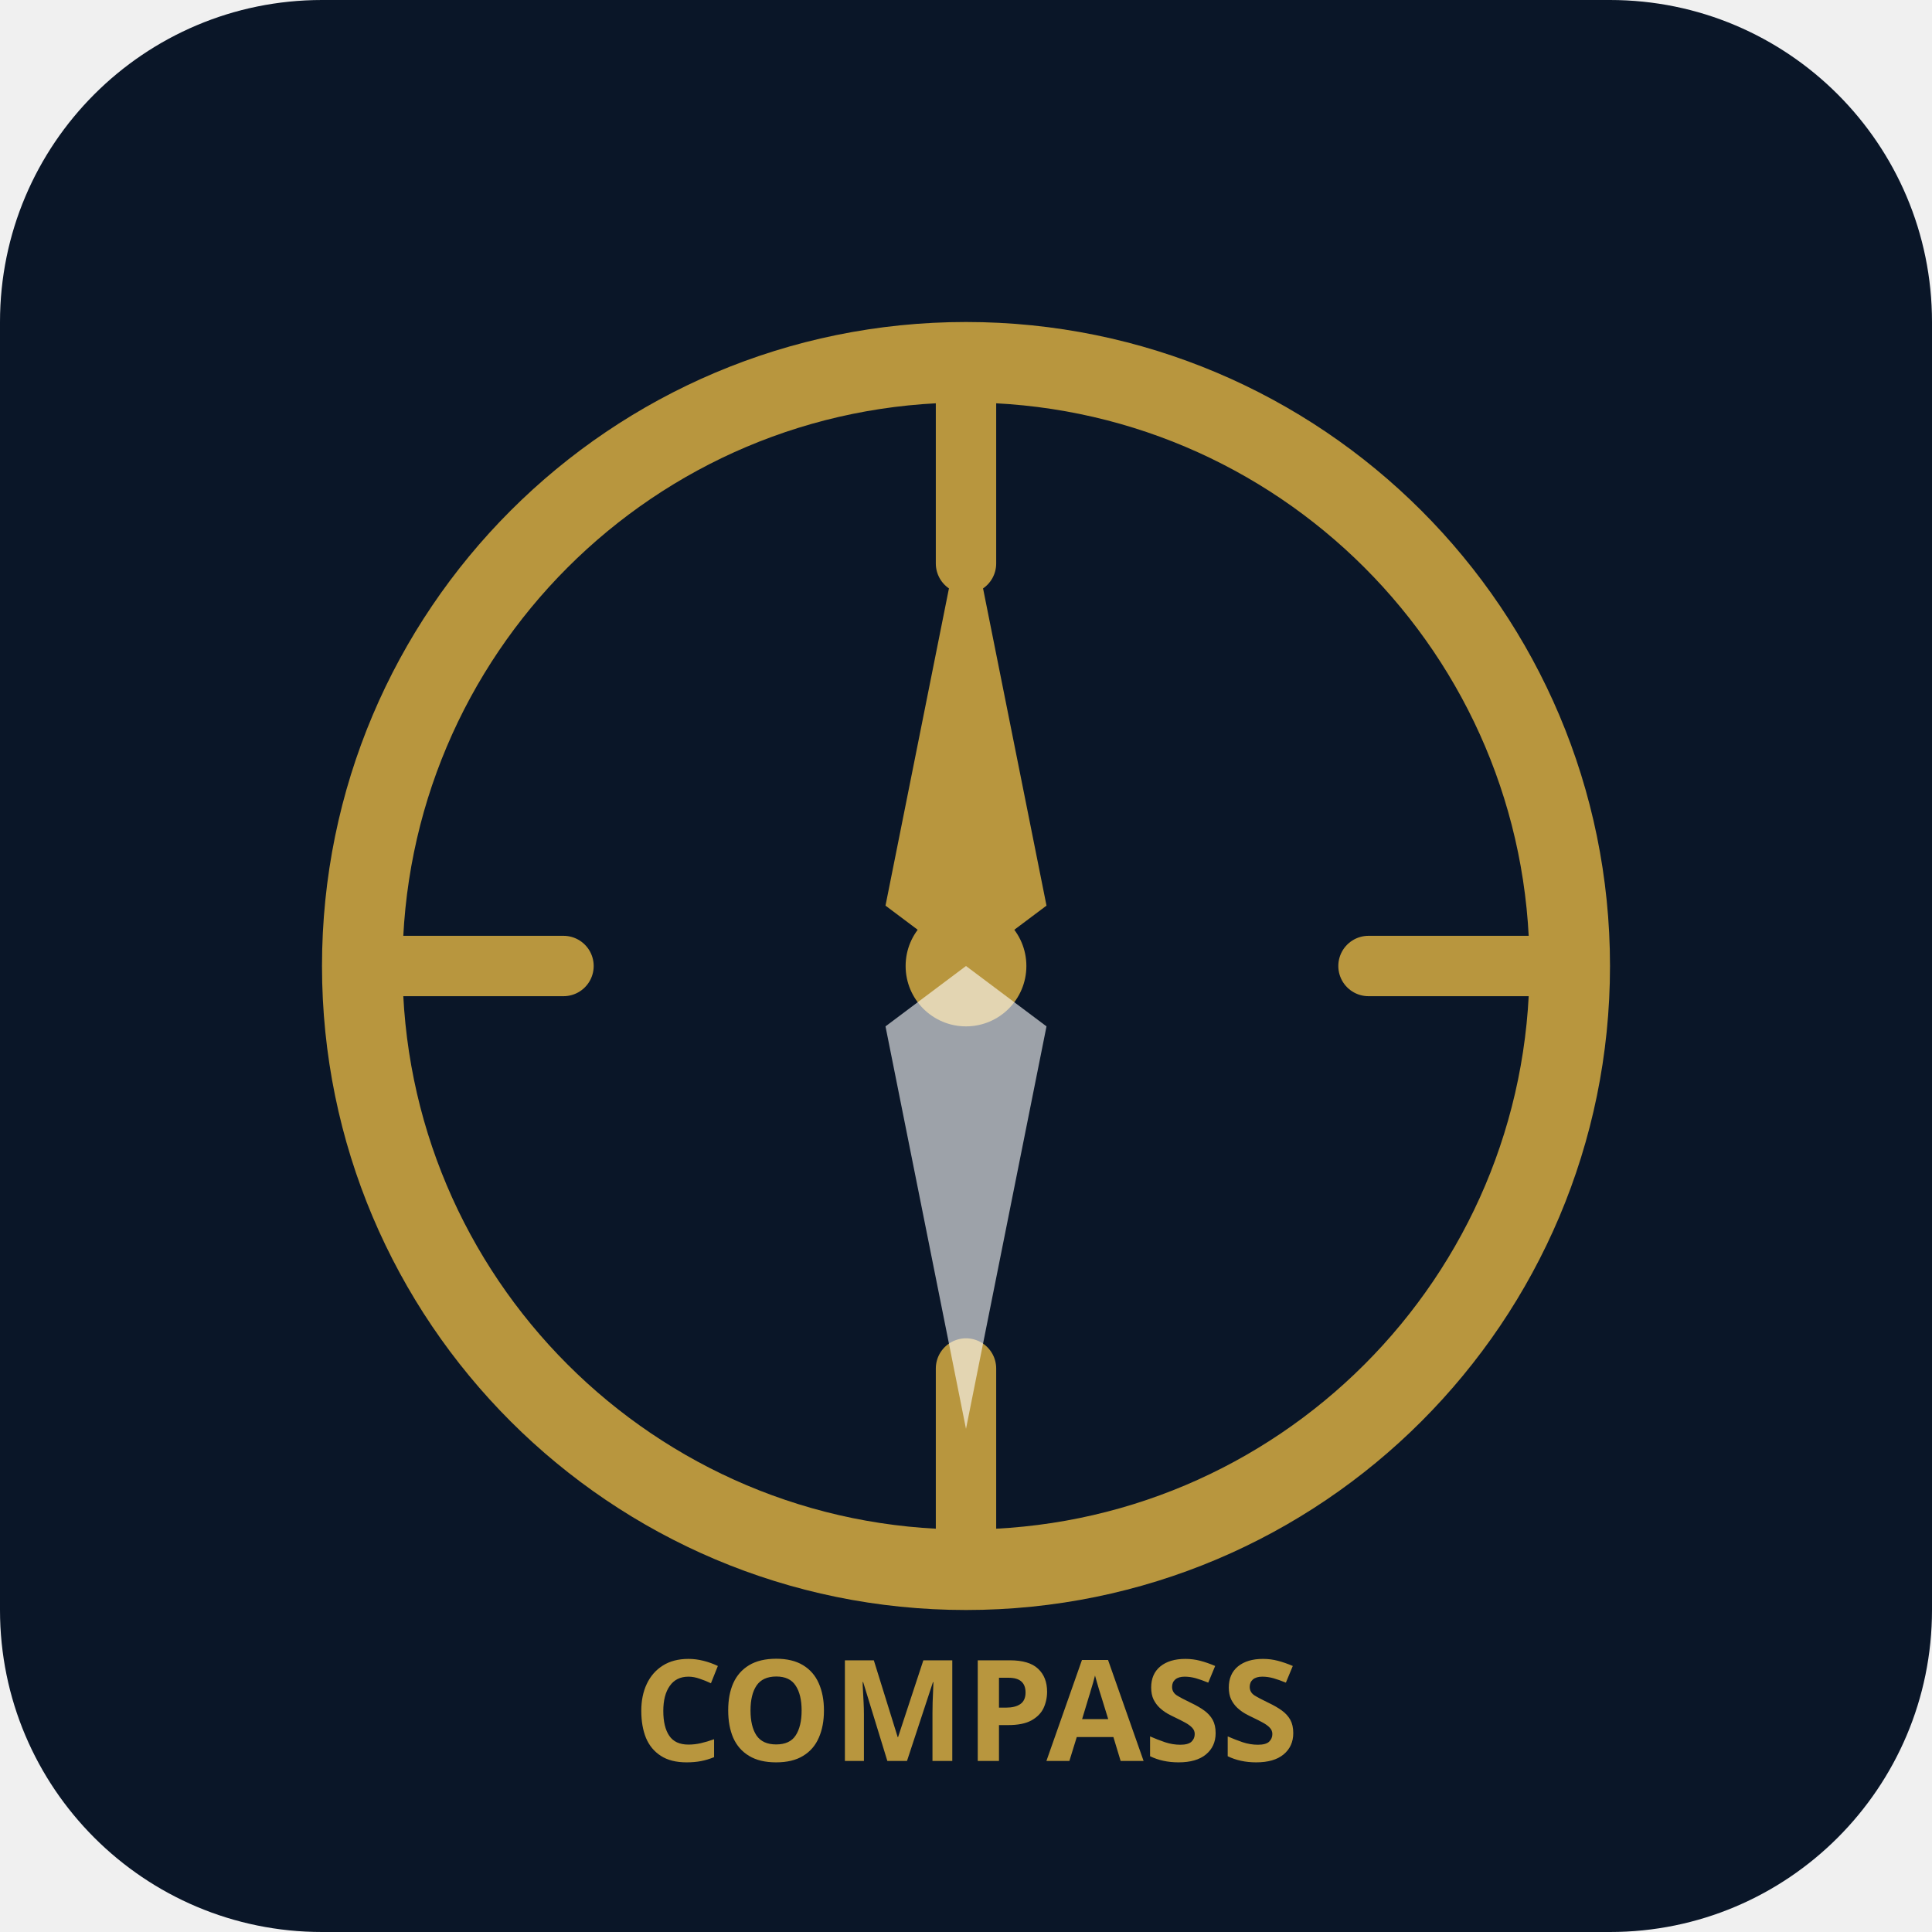
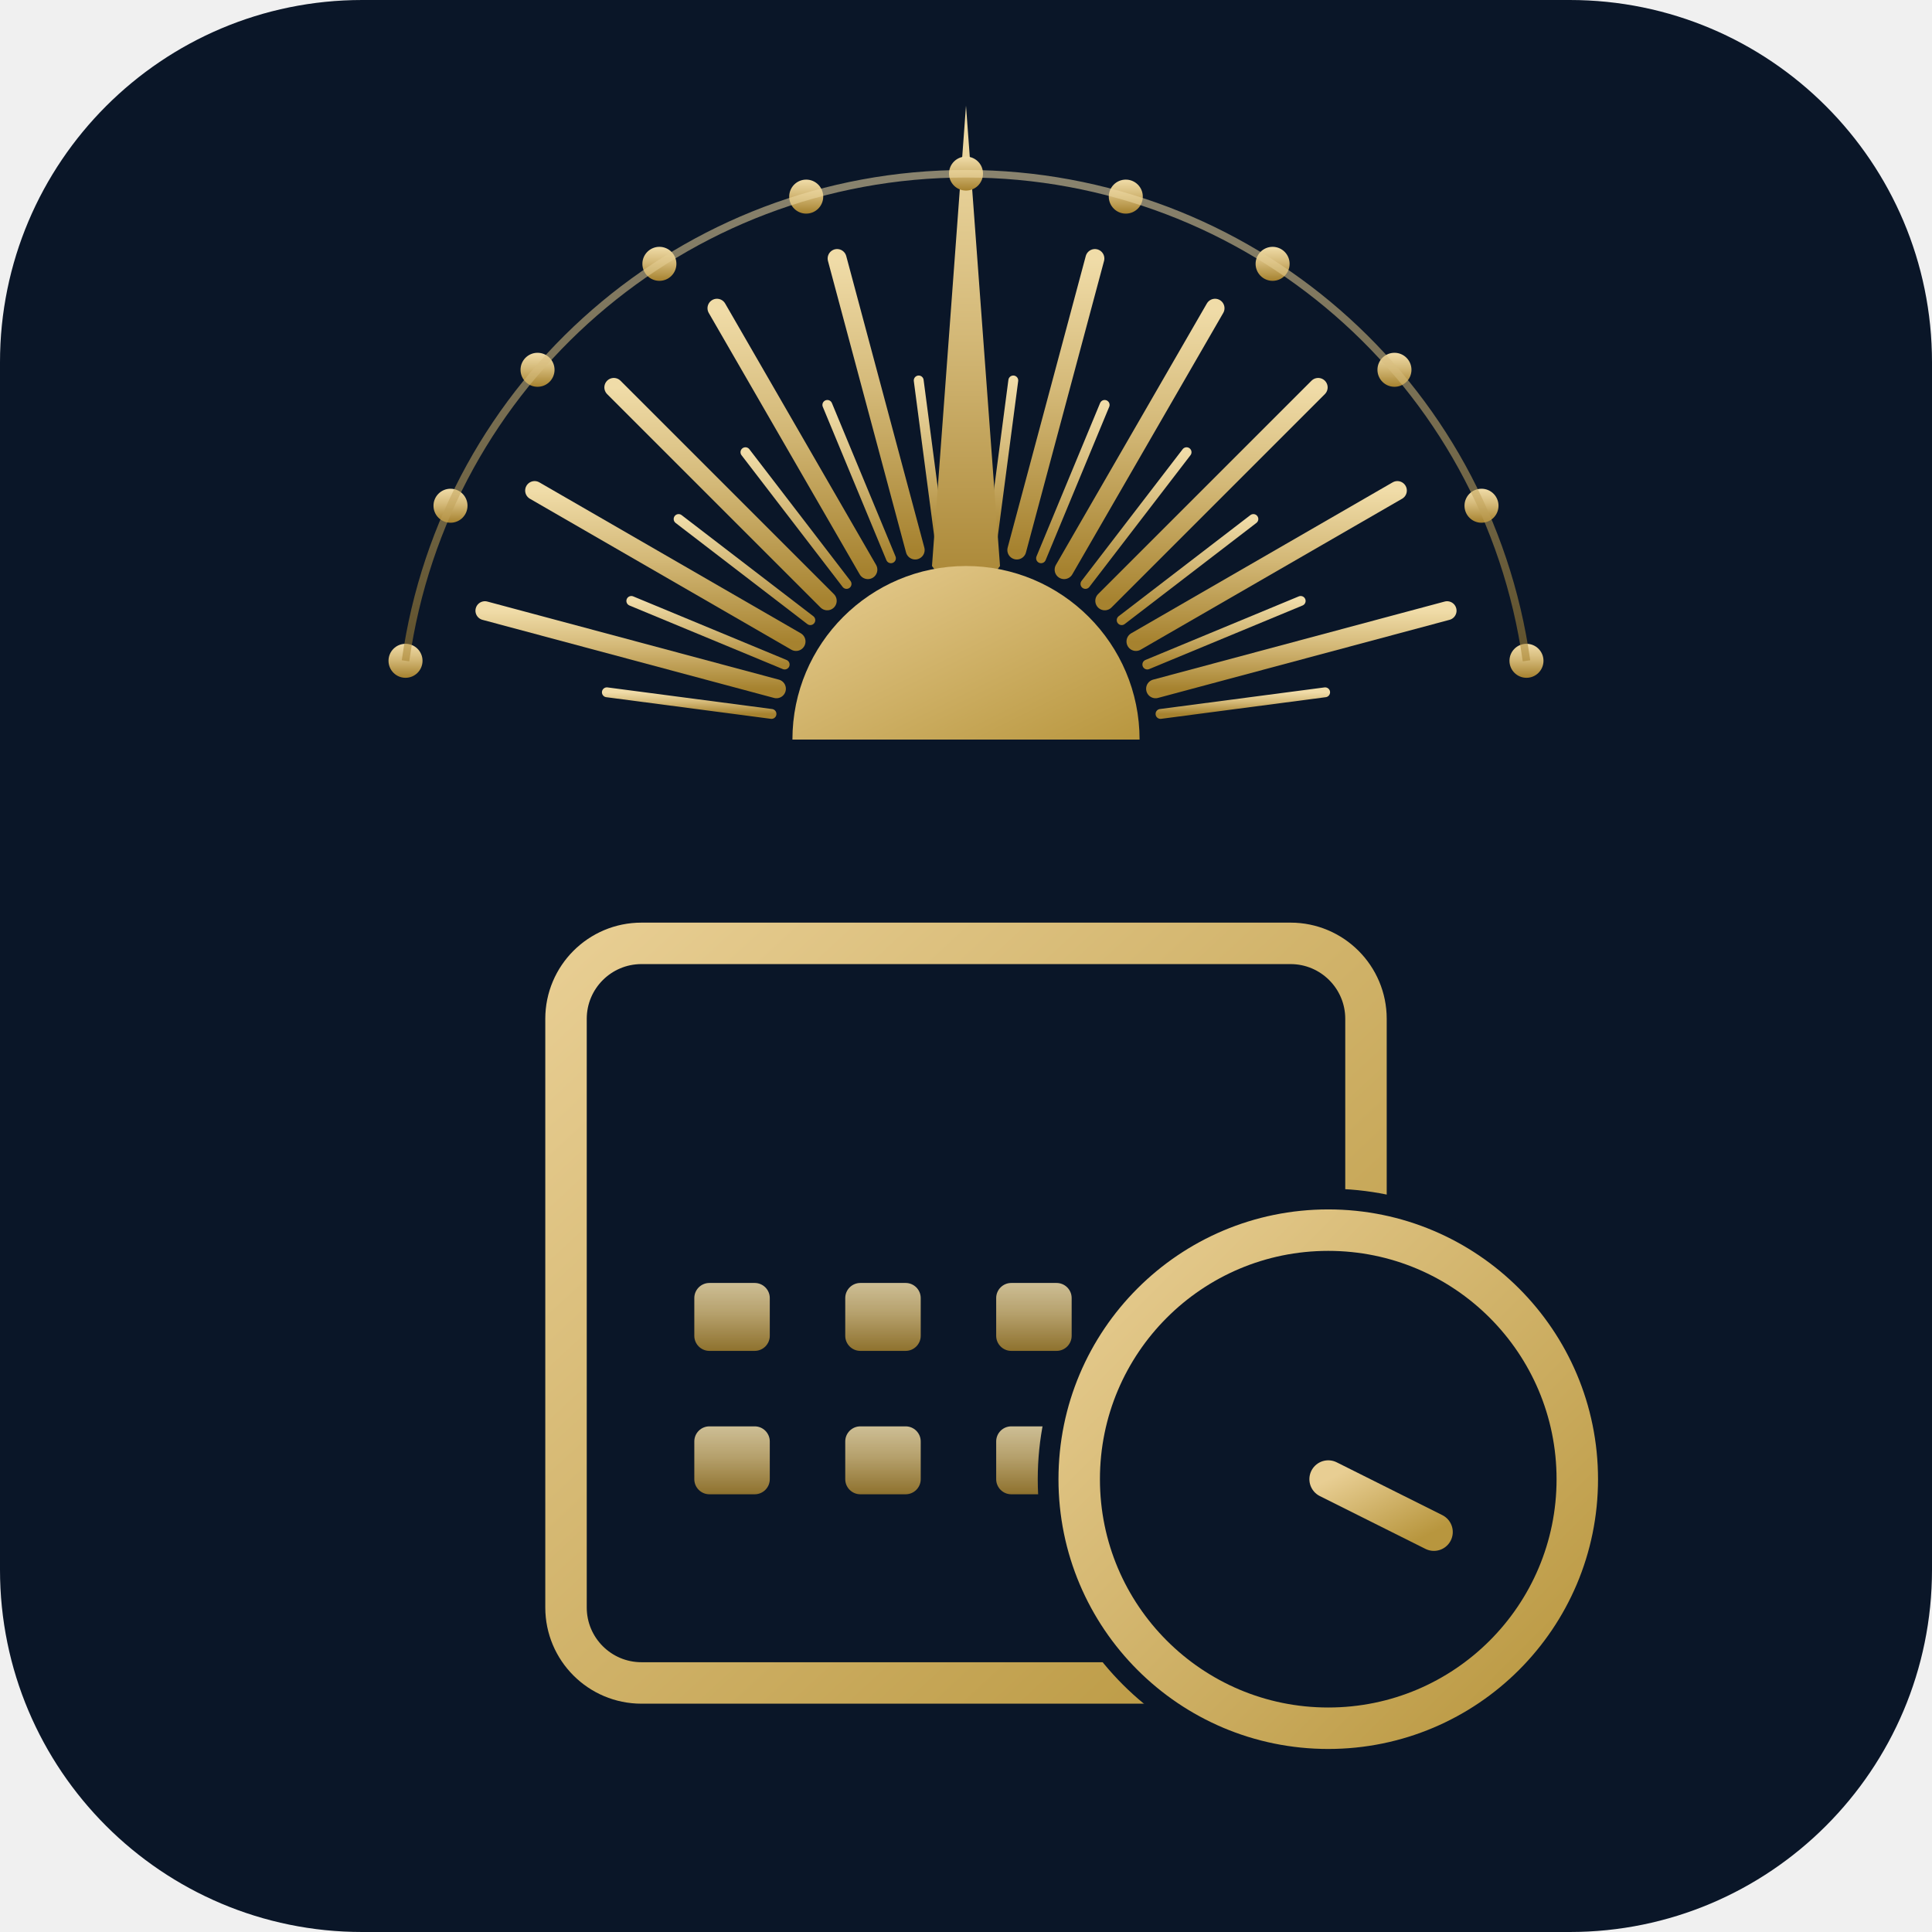
<svg xmlns="http://www.w3.org/2000/svg" viewBox="0 0 192 192" width="192" height="192">
-   <rect width="192" height="192" rx="32" fill="#0A1628" />
-   <circle cx="96" cy="96" r="60" fill="none" stroke="#B8963E" stroke-width="8" />
-   <circle cx="96" cy="96" r="6" fill="#B8963E" />
-   <line x1="96" y1="36" x2="96" y2="56" stroke="#B8963E" stroke-width="6" stroke-linecap="round" />
-   <line x1="96" y1="136" x2="96" y2="156" stroke="#B8963E" stroke-width="6" stroke-linecap="round" />
-   <line x1="36" y1="96" x2="56" y2="96" stroke="#B8963E" stroke-width="6" stroke-linecap="round" />
-   <line x1="136" y1="96" x2="156" y2="96" stroke="#B8963E" stroke-width="6" stroke-linecap="round" />
-   <polygon points="96,50 88,90 96,96 104,90" fill="#B8963E" />
-   <polygon points="96,142 104,102 96,96 88,102" fill="#ffffff" opacity="0.6" />
-   <text x="96" y="175" text-anchor="middle" font-family="sans-serif" font-size="14" font-weight="bold" fill="#B8963E">COMPASS</text>
+   <defs>
+     <linearGradient id="g" x1="0" y1="0" x2="0" y2="1">
+       <stop offset="0%" stop-color="#F0DCA8" />
+       <stop offset="45%" stop-color="#D4B978" />
+       <stop offset="100%" stop-color="#A6822F" />
+     </linearGradient>
+     <linearGradient id="g2" x1="0" y1="0" x2="1" y2="1">
+       <stop offset="0%" stop-color="#E8CE93" />
+       <stop offset="100%" stop-color="#B8963E" />
+     </linearGradient>
+   </defs>
+   <rect width="192" height="192" rx="36.0" fill="#0A1628" />
+   <line x1="76.5" y1="73.5" x2="46.5" y2="73.5" stroke="url(#g)" stroke-width="1.88" stroke-linecap="round" />
+   <line x1="76.67" y1="70.95" x2="60.31" y2="68.8" stroke="url(#g)" stroke-width="0.98" stroke-linecap="round" />
+   <line x1="77.16" y1="68.45" x2="48.19" y2="60.69" stroke="url(#g)" stroke-width="1.88" stroke-linecap="round" />
+   <line x1="77.98" y1="66.04" x2="62.74" y2="59.72" stroke="url(#g)" stroke-width="0.98" stroke-linecap="round" />
+   <line x1="79.11" y1="63.75" x2="53.13" y2="48.75" stroke="url(#g)" stroke-width="1.88" stroke-linecap="round" />
+   <line x1="80.53" y1="61.63" x2="67.44" y2="51.58" stroke="url(#g)" stroke-width="0.98" stroke-linecap="round" />
+   <line x1="82.21" y1="59.71" x2="61.0" y2="38.5" stroke="url(#g)" stroke-width="1.88" stroke-linecap="round" />
+   <line x1="84.13" y1="58.03" x2="74.08" y2="44.94" stroke="url(#g)" stroke-width="0.98" stroke-linecap="round" />
+   <line x1="86.25" y1="56.61" x2="71.25" y2="30.63" stroke="url(#g)" stroke-width="1.88" stroke-linecap="round" />
+   <line x1="88.54" y1="55.48" x2="82.22" y2="40.24" stroke="url(#g)" stroke-width="0.98" stroke-linecap="round" />
+   <line x1="90.95" y1="54.66" x2="83.19" y2="25.69" stroke="url(#g)" stroke-width="1.88" stroke-linecap="round" />
+   <line x1="93.45" y1="54.17" x2="91.3" y2="37.81" stroke="url(#g)" stroke-width="0.98" stroke-linecap="round" />
+   <line x1="96.0" y1="54.0" x2="96.0" y2="24.0" stroke="url(#g)" stroke-width="1.88" stroke-linecap="round" />
+   <line x1="98.55" y1="54.17" x2="100.7" y2="37.81" stroke="url(#g)" stroke-width="0.98" stroke-linecap="round" />
+   <line x1="101.05" y1="54.66" x2="108.81" y2="25.69" stroke="url(#g)" stroke-width="1.88" stroke-linecap="round" />
+   <line x1="103.46" y1="55.48" x2="109.78" y2="40.24" stroke="url(#g)" stroke-width="0.98" stroke-linecap="round" />
+   <line x1="105.75" y1="56.61" x2="120.75" y2="30.63" stroke="url(#g)" stroke-width="1.88" stroke-linecap="round" />
+   <line x1="107.87" y1="58.03" x2="117.92" y2="44.94" stroke="url(#g)" stroke-width="0.98" stroke-linecap="round" />
+   <line x1="109.79" y1="59.71" x2="131.0" y2="38.5" stroke="url(#g)" stroke-width="1.88" stroke-linecap="round" />
+   <line x1="111.47" y1="61.63" x2="124.56" y2="51.58" stroke="url(#g)" stroke-width="0.98" stroke-linecap="round" />
+   <line x1="112.89" y1="63.75" x2="138.87" y2="48.75" stroke="url(#g)" stroke-width="1.88" stroke-linecap="round" />
+   <line x1="114.02" y1="66.04" x2="129.26" y2="59.72" stroke="url(#g)" stroke-width="0.98" stroke-linecap="round" />
+   <line x1="114.84" y1="68.45" x2="143.81" y2="60.69" stroke="url(#g)" stroke-width="1.88" stroke-linecap="round" />
+   <line x1="115.33" y1="70.95" x2="131.69" y2="68.8" stroke="url(#g)" stroke-width="0.98" stroke-linecap="round" />
+   <line x1="115.5" y1="73.5" x2="145.5" y2="73.5" stroke="url(#g)" stroke-width="1.88" stroke-linecap="round" />
+   <polygon points="96.0,10.5 92.62,56.25 96.0,60.75 99.38,56.25" fill="url(#g)" />
+   <circle cx="40.3" cy="65.67" r="1.69" fill="url(#g)" />
+   <circle cx="44.77" cy="50.26" r="1.69" fill="url(#g)" />
+   <circle cx="53.42" cy="36.75" r="1.69" fill="url(#g)" />
+   <circle cx="65.53" cy="26.22" r="1.69" fill="url(#g)" />
+   <circle cx="80.12" cy="19.54" r="1.69" fill="url(#g)" />
+   <circle cx="96.0" cy="17.25" r="1.69" fill="url(#g)" />
+   <circle cx="111.88" cy="19.54" r="1.69" fill="url(#g)" />
+   <circle cx="126.47" cy="26.22" r="1.69" fill="url(#g)" />
+   <circle cx="138.58" cy="36.75" r="1.69" fill="url(#g)" />
+   <circle cx="147.23" cy="50.26" r="1.69" fill="url(#g)" />
+   <circle cx="151.7" cy="65.67" r="1.69" fill="url(#g)" />
+   <path d="M 40.3 65.67 A 56.25 56.25 0 0 1 151.7 65.67" fill="none" stroke="url(#g)" stroke-width="0.75" opacity="0.55" />
+   <path d="M 78.75 73.5 A 17.25 17.25 0 0 1 113.25 73.5 Z" fill="url(#g2)" />
+   <line x1="54.0" y1="73.5" x2="138.0" y2="73.5" stroke="url(#g)" stroke-width="1.88" stroke-linecap="round" />
+   <rect x="56.25" y="93.75" width="79.5" height="73.5" rx="7.5" fill="none" stroke="url(#g2)" stroke-width="4.12" />
+   <path d="M 56.25 114.75 L 135.75 114.75" stroke="url(#g2)" stroke-width="4.12" />
+   <line x1="75.75" y1="81.0" x2="75.75" y2="100.5" stroke="url(#g2)" stroke-width="5.25" stroke-linecap="round" />
+   <line x1="116.25" y1="81.0" x2="116.25" y2="100.5" stroke="url(#g2)" stroke-width="5.25" stroke-linecap="round" />
+   <rect x="69.0" y="127.5" width="7.5" height="6.75" rx="1.5" fill="url(#g)" opacity="0.85" />
+   <rect x="84.0" y="127.5" width="7.5" height="6.75" rx="1.5" fill="url(#g)" opacity="0.85" />
+   <rect x="99.0" y="127.5" width="7.5" height="6.75" rx="1.5" fill="url(#g)" opacity="0.85" />
+   <rect x="69.0" y="141.75" width="7.5" height="6.75" rx="1.5" fill="url(#g)" opacity="0.85" />
+   <rect x="84.0" y="141.75" width="7.5" height="6.75" rx="1.5" fill="url(#g)" opacity="0.85" />
+   <rect x="99.0" y="141.75" width="7.5" height="6.75" rx="1.5" fill="url(#g)" opacity="0.85" />
+   <circle cx="132.0" cy="147.0" r="28.87" fill="#0A1628" />
+   <circle cx="132.0" cy="147.0" r="24.75" fill="none" stroke="url(#g2)" stroke-width="4.12" />
+   <line x1="132.0" y1="147.0" x2="132.0" y2="133.5" stroke="url(#g2)" stroke-width="3.75" stroke-linecap="round" />
+   <line x1="132.0" y1="147.0" x2="142.5" y2="152.25" stroke="url(#g2)" stroke-width="3.75" stroke-linecap="round" />
</svg>
